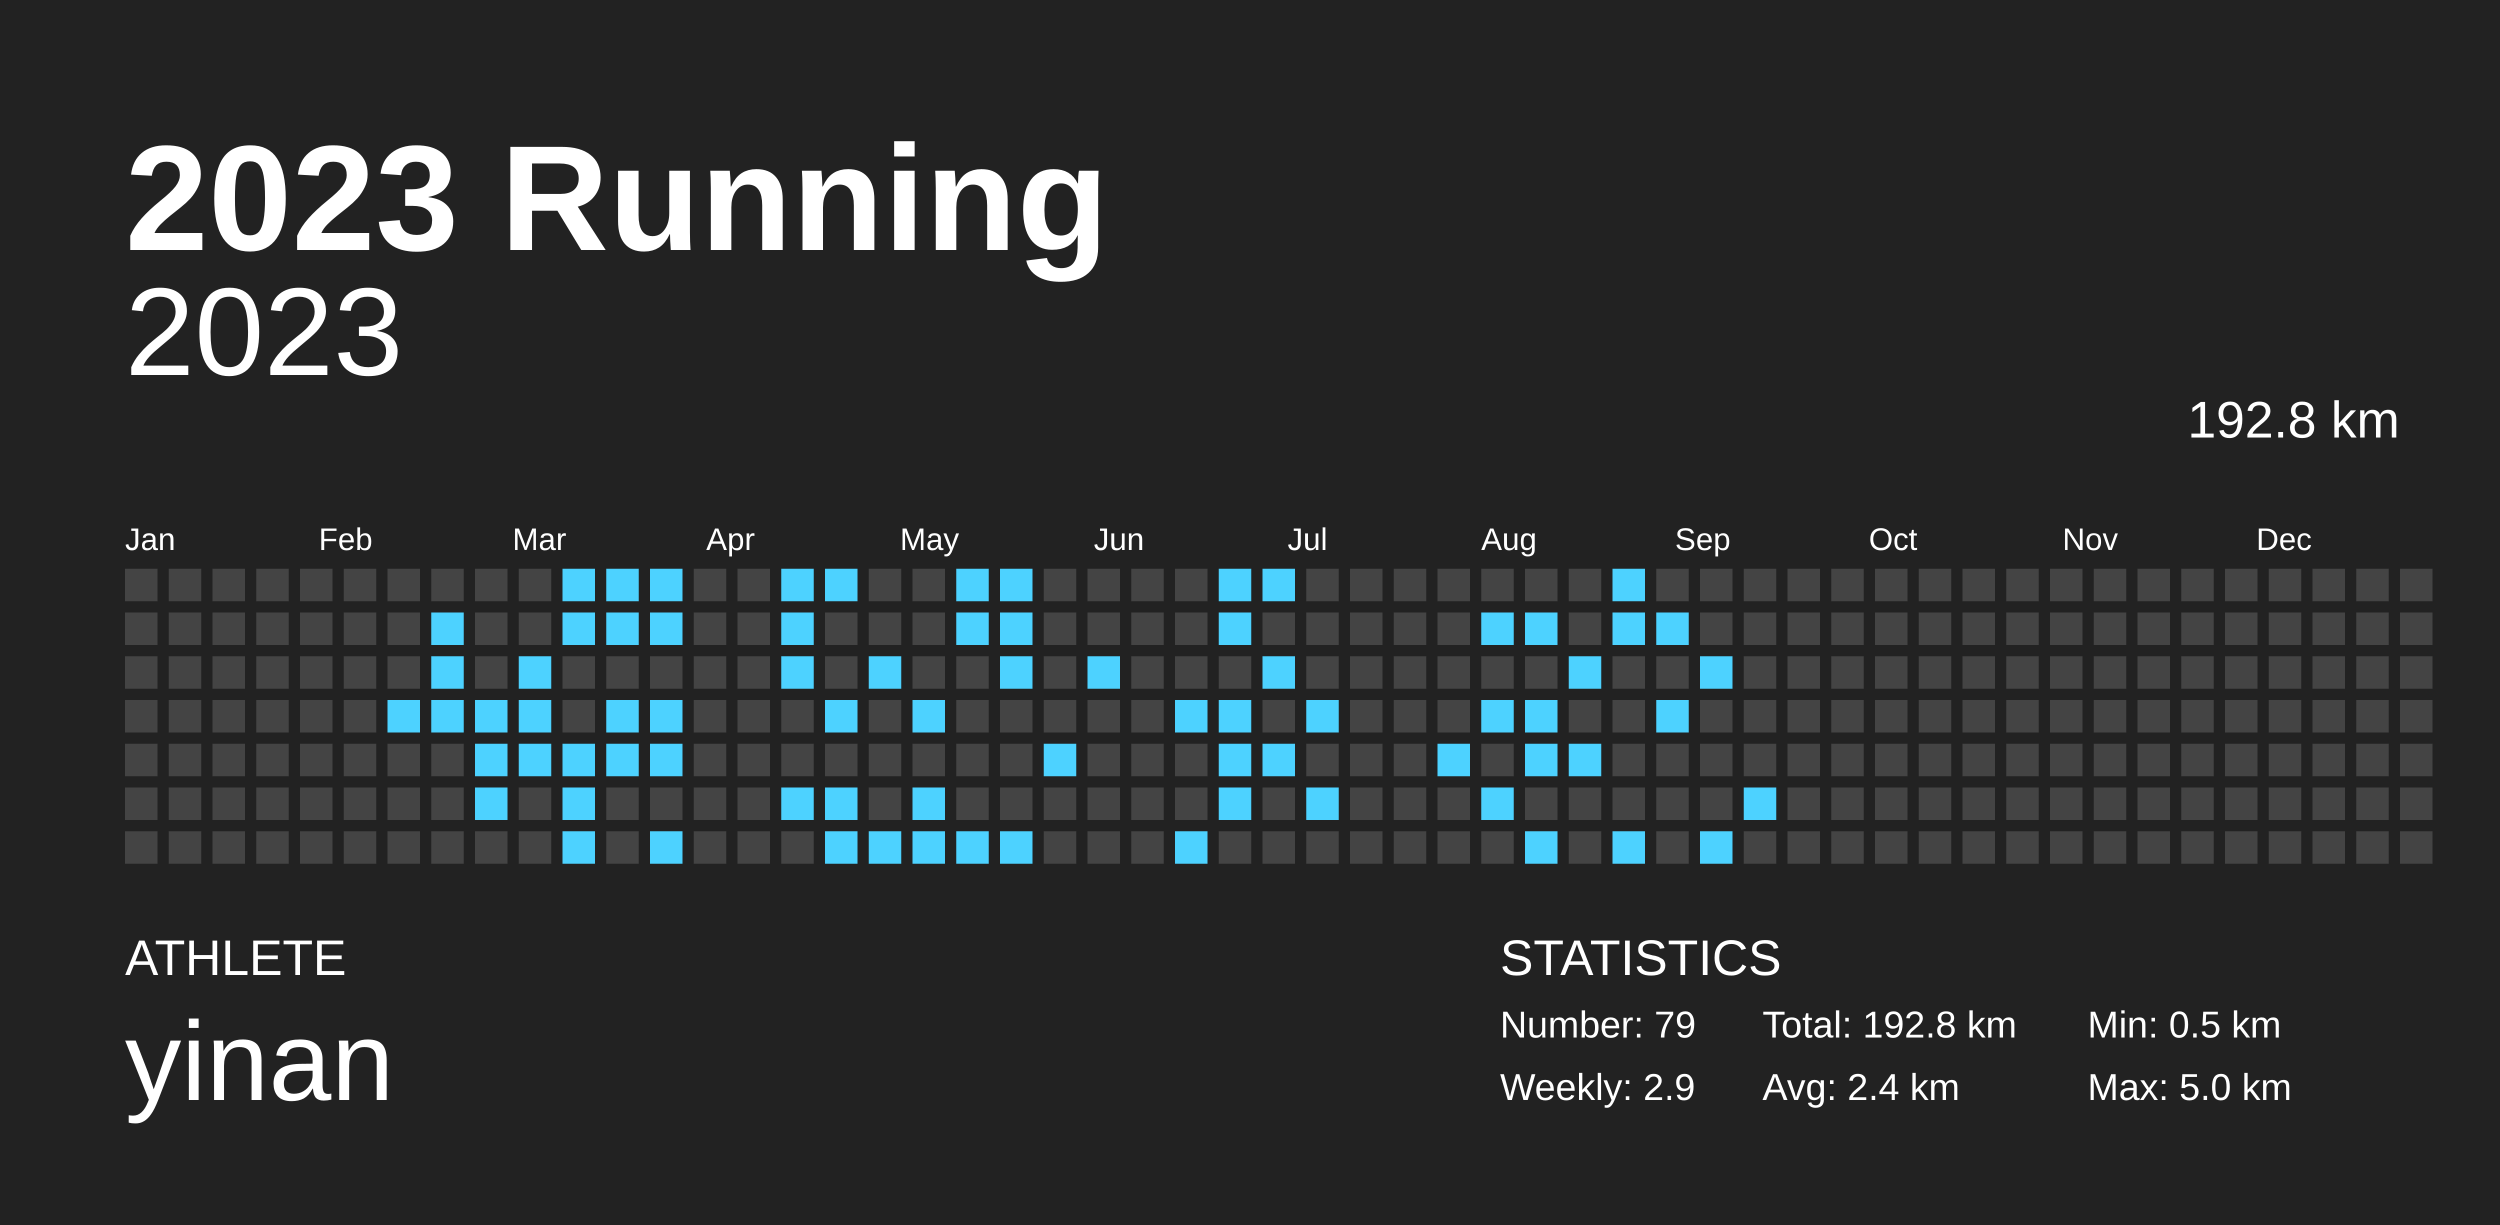
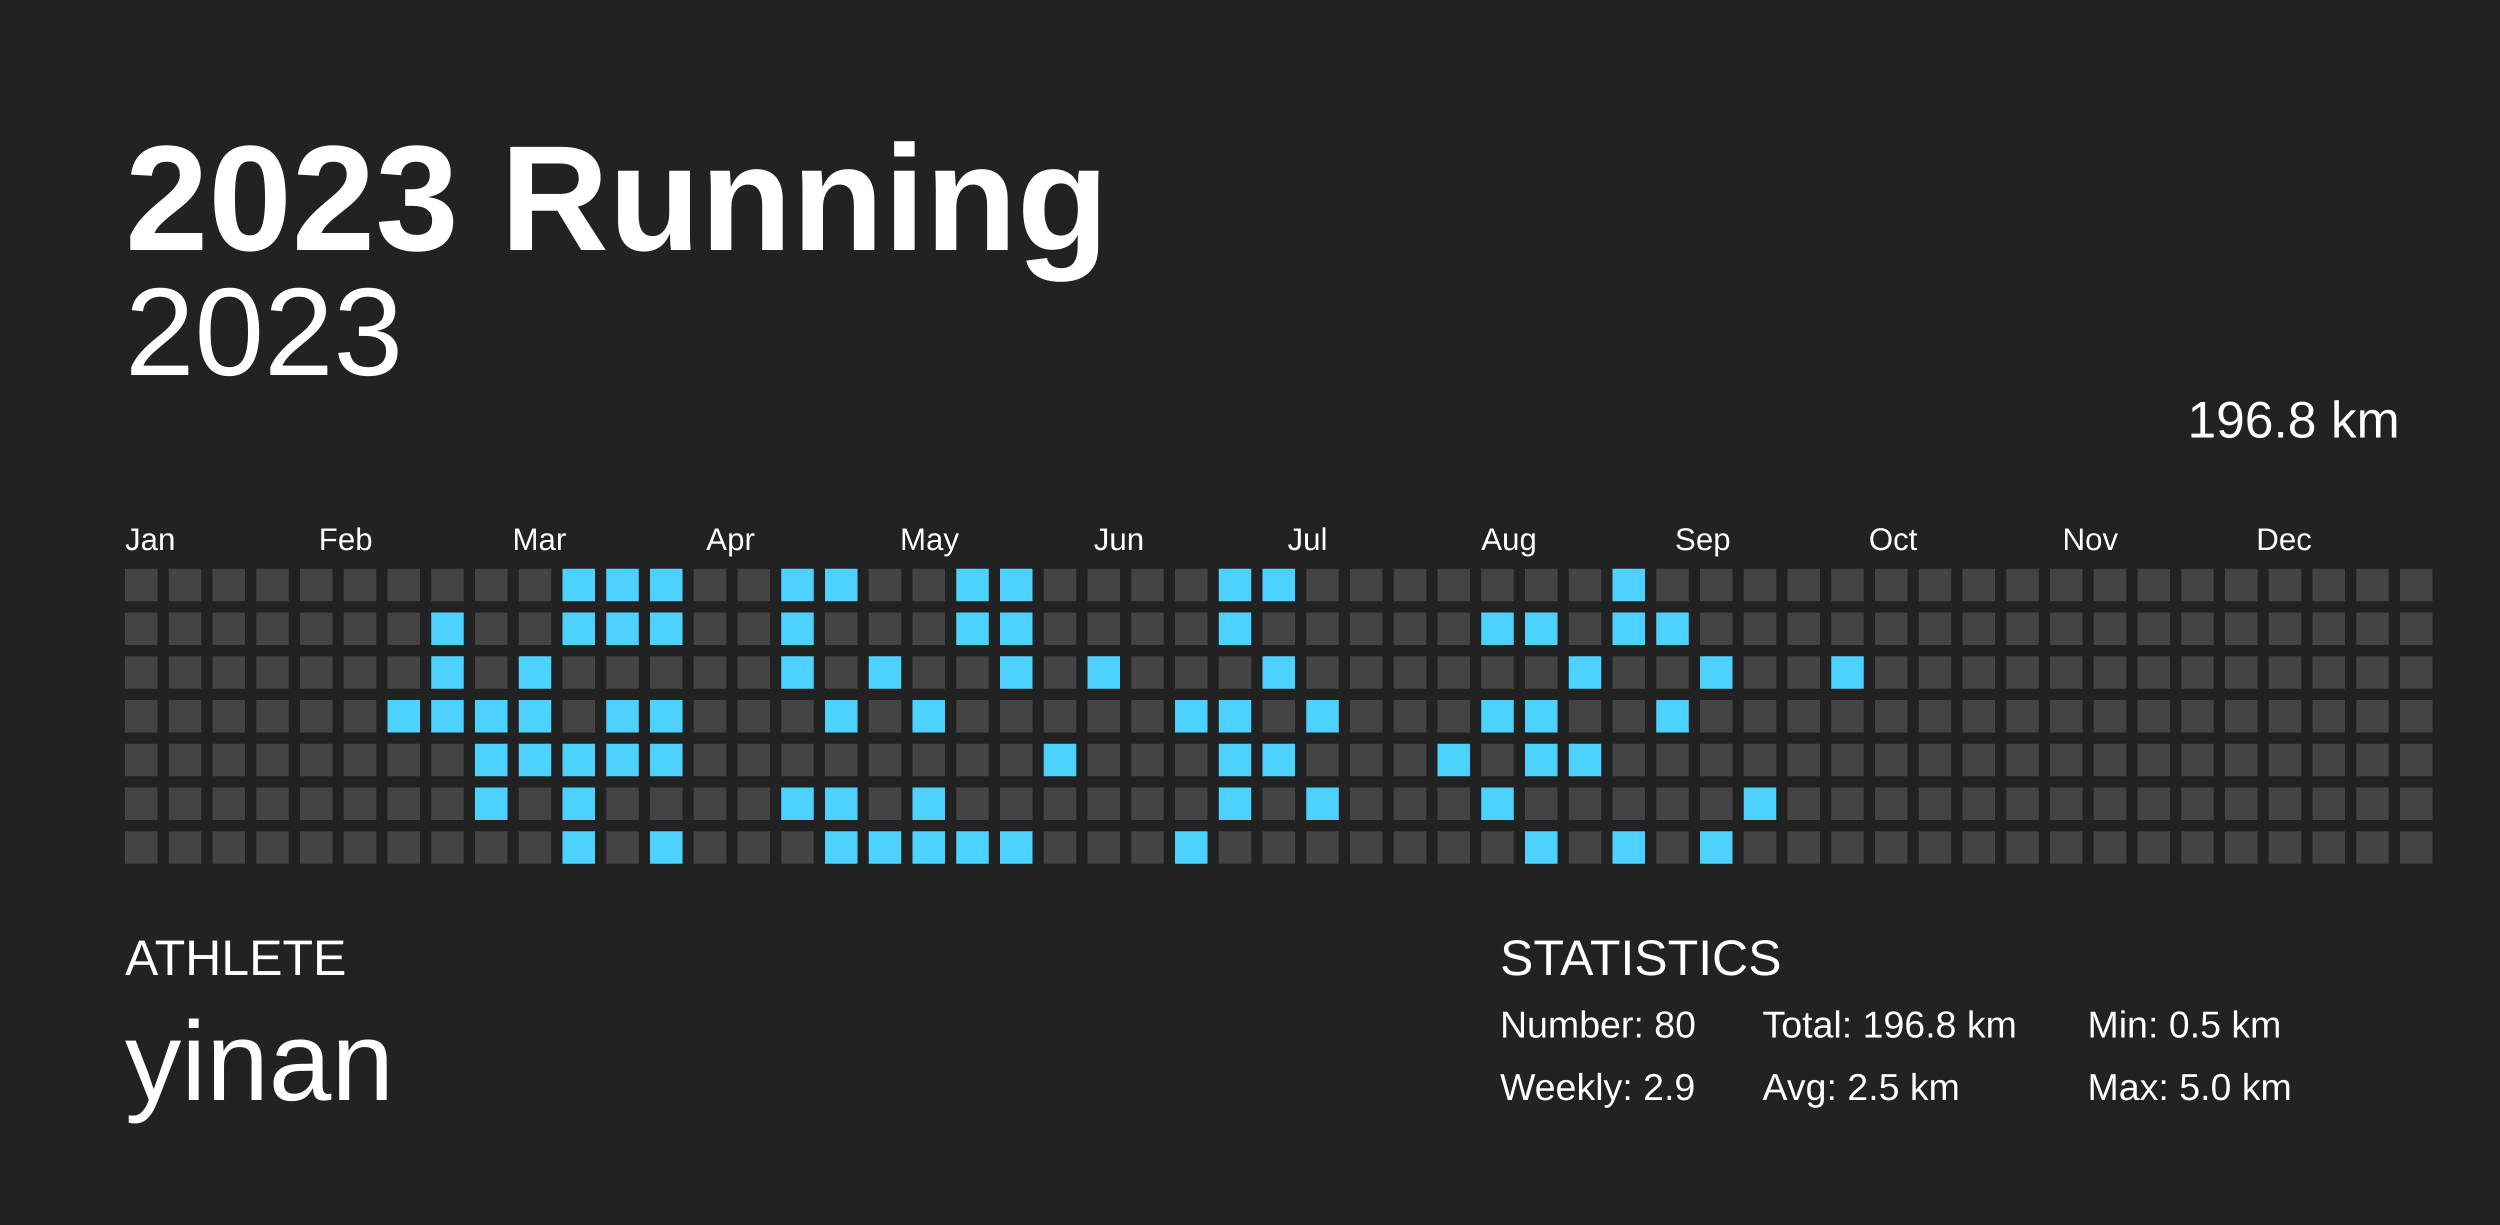
<svg xmlns="http://www.w3.org/2000/svg" baseProfile="full" height="98mm" version="1.1" viewBox="0,0,200,98" width="200mm">
  <defs />
  <rect fill="#222222" height="98" width="200" x="0" y="0" />
  <text fill="#FFFFFF" style="font-size:12px; font-family:Arial; font-weight:bold;" x="10" y="20">2023 Running</text>
  <text fill="#FFFFFF" style="font-size:4px; font-family:Arial" x="10" y="78">ATHLETE</text>
  <text fill="#FFFFFF" style="font-size:9px; font-family:Arial" x="10" y="88">yinan</text>
  <text fill="#FFFFFF" style="font-size:4px; font-family:Arial" x="120" y="78">STATISTICS</text>
-   <text fill="#FFFFFF" style="font-size:3px; font-family:Arial" x="120" y="83">Number: 79</text>
+   <text fill="#FFFFFF" style="font-size:3px; font-family:Arial" x="120" y="83">Number: 80</text>
  <text fill="#FFFFFF" style="font-size:3px; font-family:Arial" x="120" y="88">Weekly: 2.9</text>
-   <text fill="#FFFFFF" style="font-size:3px; font-family:Arial" x="141" y="83">Total: 192.8 km</text>
-   <text fill="#FFFFFF" style="font-size:3px; font-family:Arial" x="141" y="88">Avg: 2.4 km</text>
+   <text fill="#FFFFFF" style="font-size:3px; font-family:Arial" x="141" y="83">Total: 196.8 km</text>
+   <text fill="#FFFFFF" style="font-size:3px; font-family:Arial" x="141" y="88">Avg: 2.5 km</text>
  <text fill="#FFFFFF" style="font-size:3px; font-family:Arial" x="167" y="83">Min: 0.5 km</text>
  <text fill="#FFFFFF" style="font-size:3px; font-family:Arial" x="167" y="88">Max: 5.0 km</text>
  <text alignment-baseline="hanging" fill="#FFFFFF" style="font-size:10.0px; font-family:Arial;" x="10" y="30">2023</text>
-   <text alignment-baseline="hanging" fill="#FFFFFF" style="font-size:4.125px; font-family:Arial;" x="175" y="35">192.8 km</text>
+   <text alignment-baseline="hanging" fill="#FFFFFF" style="font-size:4.125px; font-family:Arial;" x="175" y="35">196.8 km</text>
  <text fill="#FFFFFF" style="font-size:2.5px; font-family:Arial" x="10.0" y="44">Jan</text>
  <text fill="#FFFFFF" style="font-size:2.5px; font-family:Arial" x="25.5" y="44">Feb</text>
  <text fill="#FFFFFF" style="font-size:2.5px; font-family:Arial" x="41.0" y="44">Mar</text>
  <text fill="#FFFFFF" style="font-size:2.5px; font-family:Arial" x="56.5" y="44">Apr</text>
  <text fill="#FFFFFF" style="font-size:2.5px; font-family:Arial" x="72.0" y="44">May</text>
  <text fill="#FFFFFF" style="font-size:2.5px; font-family:Arial" x="87.5" y="44">Jun</text>
  <text fill="#FFFFFF" style="font-size:2.5px; font-family:Arial" x="103.0" y="44">Jul</text>
  <text fill="#FFFFFF" style="font-size:2.5px; font-family:Arial" x="118.5" y="44">Aug</text>
  <text fill="#FFFFFF" style="font-size:2.5px; font-family:Arial" x="134.0" y="44">Sep</text>
  <text fill="#FFFFFF" style="font-size:2.5px; font-family:Arial" x="149.5" y="44">Oct</text>
  <text fill="#FFFFFF" style="font-size:2.5px; font-family:Arial" x="165.0" y="44">Nov</text>
  <text fill="#FFFFFF" style="font-size:2.5px; font-family:Arial" x="180.5" y="44">Dec</text>
  <rect fill="#444444" height="2.6" width="2.6" x="10.0" y="45.5" />
  <rect fill="#444444" height="2.6" width="2.6" x="10.0" y="49.0" />
  <rect fill="#444444" height="2.6" width="2.6" x="10.0" y="52.5" />
  <rect fill="#444444" height="2.6" width="2.6" x="10.0" y="56.0" />
  <rect fill="#444444" height="2.6" width="2.6" x="10.0" y="59.5" />
  <rect fill="#444444" height="2.6" width="2.6" x="10.0" y="63.0" />
  <rect fill="#444444" height="2.6" width="2.6" x="10.0" y="66.5" />
  <rect fill="#444444" height="2.6" width="2.6" x="13.5" y="45.5" />
  <rect fill="#444444" height="2.6" width="2.6" x="13.5" y="49.0" />
  <rect fill="#444444" height="2.6" width="2.6" x="13.5" y="52.5" />
  <rect fill="#444444" height="2.6" width="2.6" x="13.5" y="56.0" />
  <rect fill="#444444" height="2.6" width="2.6" x="13.5" y="59.5" />
  <rect fill="#444444" height="2.6" width="2.6" x="13.5" y="63.0" />
  <rect fill="#444444" height="2.6" width="2.6" x="13.5" y="66.5" />
  <rect fill="#444444" height="2.6" width="2.6" x="17.0" y="45.5" />
  <rect fill="#444444" height="2.6" width="2.6" x="17.0" y="49.0" />
  <rect fill="#444444" height="2.6" width="2.6" x="17.0" y="52.5" />
  <rect fill="#444444" height="2.6" width="2.6" x="17.0" y="56.0" />
  <rect fill="#444444" height="2.6" width="2.6" x="17.0" y="59.5" />
  <rect fill="#444444" height="2.6" width="2.6" x="17.0" y="63.0" />
  <rect fill="#444444" height="2.6" width="2.6" x="17.0" y="66.5" />
  <rect fill="#444444" height="2.6" width="2.6" x="20.5" y="45.5" />
  <rect fill="#444444" height="2.6" width="2.6" x="20.5" y="49.0" />
  <rect fill="#444444" height="2.6" width="2.6" x="20.5" y="52.5" />
  <rect fill="#444444" height="2.6" width="2.6" x="20.5" y="56.0" />
  <rect fill="#444444" height="2.6" width="2.6" x="20.5" y="59.5" />
  <rect fill="#444444" height="2.6" width="2.6" x="20.5" y="63.0" />
  <rect fill="#444444" height="2.6" width="2.6" x="20.5" y="66.5" />
  <rect fill="#444444" height="2.6" width="2.6" x="24.0" y="45.5" />
  <rect fill="#444444" height="2.6" width="2.6" x="24.0" y="49.0" />
  <rect fill="#444444" height="2.6" width="2.6" x="24.0" y="52.5" />
  <rect fill="#444444" height="2.6" width="2.6" x="24.0" y="56.0" />
  <rect fill="#444444" height="2.6" width="2.6" x="24.0" y="59.5" />
  <rect fill="#444444" height="2.6" width="2.6" x="24.0" y="63.0" />
  <rect fill="#444444" height="2.6" width="2.6" x="24.0" y="66.5" />
  <rect fill="#444444" height="2.6" width="2.6" x="27.5" y="45.5" />
  <rect fill="#444444" height="2.6" width="2.6" x="27.5" y="49.0" />
  <rect fill="#444444" height="2.6" width="2.6" x="27.5" y="52.5" />
  <rect fill="#444444" height="2.6" width="2.6" x="27.5" y="56.0" />
  <rect fill="#444444" height="2.6" width="2.6" x="27.5" y="59.5" />
  <rect fill="#444444" height="2.6" width="2.6" x="27.5" y="63.0" />
  <rect fill="#444444" height="2.6" width="2.6" x="27.5" y="66.5" />
  <rect fill="#444444" height="2.6" width="2.6" x="31.0" y="45.5" />
  <rect fill="#444444" height="2.6" width="2.6" x="31.0" y="49.0" />
  <rect fill="#444444" height="2.6" width="2.6" x="31.0" y="52.5" />
  <rect fill="#4dd2ff" height="2.6" width="2.6" x="31.0" y="56.0" />
  <rect fill="#444444" height="2.6" width="2.6" x="31.0" y="59.5" />
  <rect fill="#444444" height="2.6" width="2.6" x="31.0" y="63.0" />
  <rect fill="#444444" height="2.6" width="2.6" x="31.0" y="66.5" />
  <rect fill="#444444" height="2.6" width="2.6" x="34.5" y="45.5" />
  <rect fill="#4dd2ff" height="2.6" width="2.6" x="34.5" y="49.0" />
  <rect fill="#4dd2ff" height="2.6" width="2.6" x="34.5" y="52.5" />
  <rect fill="#4dd2ff" height="2.6" width="2.6" x="34.5" y="56.0" />
  <rect fill="#444444" height="2.6" width="2.6" x="34.5" y="59.5" />
  <rect fill="#444444" height="2.6" width="2.6" x="34.5" y="63.0" />
  <rect fill="#444444" height="2.6" width="2.6" x="34.5" y="66.5" />
  <rect fill="#444444" height="2.6" width="2.6" x="38.0" y="45.5" />
  <rect fill="#444444" height="2.6" width="2.6" x="38.0" y="49.0" />
  <rect fill="#444444" height="2.6" width="2.6" x="38.0" y="52.5" />
  <rect fill="#4dd2ff" height="2.6" width="2.6" x="38.0" y="56.0" />
  <rect fill="#4dd2ff" height="2.6" width="2.6" x="38.0" y="59.5" />
  <rect fill="#4dd2ff" height="2.6" width="2.6" x="38.0" y="63.0" />
  <rect fill="#444444" height="2.6" width="2.6" x="38.0" y="66.5" />
  <rect fill="#444444" height="2.6" width="2.6" x="41.5" y="45.5" />
  <rect fill="#444444" height="2.6" width="2.6" x="41.5" y="49.0" />
  <rect fill="#4dd2ff" height="2.6" width="2.6" x="41.5" y="52.5" />
  <rect fill="#4dd2ff" height="2.6" width="2.6" x="41.5" y="56.0" />
  <rect fill="#4dd2ff" height="2.6" width="2.6" x="41.5" y="59.5" />
  <rect fill="#444444" height="2.6" width="2.6" x="41.5" y="63.0" />
  <rect fill="#444444" height="2.6" width="2.6" x="41.5" y="66.5" />
  <rect fill="#4dd2ff" height="2.6" width="2.6" x="45.0" y="45.5" />
  <rect fill="#4dd2ff" height="2.6" width="2.6" x="45.0" y="49.0" />
  <rect fill="#444444" height="2.6" width="2.6" x="45.0" y="52.5" />
  <rect fill="#444444" height="2.6" width="2.6" x="45.0" y="56.0" />
  <rect fill="#4dd2ff" height="2.6" width="2.6" x="45.0" y="59.5" />
  <rect fill="#4dd2ff" height="2.6" width="2.6" x="45.0" y="63.0" />
  <rect fill="#4dd2ff" height="2.6" width="2.6" x="45.0" y="66.5" />
  <rect fill="#4dd2ff" height="2.6" width="2.6" x="48.5" y="45.5" />
  <rect fill="#4dd2ff" height="2.6" width="2.6" x="48.5" y="49.0" />
  <rect fill="#444444" height="2.6" width="2.6" x="48.5" y="52.5" />
  <rect fill="#4dd2ff" height="2.6" width="2.6" x="48.5" y="56.0" />
  <rect fill="#4dd2ff" height="2.6" width="2.6" x="48.5" y="59.5" />
  <rect fill="#444444" height="2.6" width="2.6" x="48.5" y="63.0" />
  <rect fill="#444444" height="2.6" width="2.6" x="48.5" y="66.5" />
  <rect fill="#4dd2ff" height="2.6" width="2.6" x="52.0" y="45.5" />
  <rect fill="#4dd2ff" height="2.6" width="2.6" x="52.0" y="49.0" />
  <rect fill="#444444" height="2.6" width="2.6" x="52.0" y="52.5" />
  <rect fill="#4dd2ff" height="2.6" width="2.6" x="52.0" y="56.0" />
  <rect fill="#4dd2ff" height="2.6" width="2.6" x="52.0" y="59.5" />
  <rect fill="#444444" height="2.6" width="2.6" x="52.0" y="63.0" />
  <rect fill="#4dd2ff" height="2.6" width="2.6" x="52.0" y="66.5" />
  <rect fill="#444444" height="2.6" width="2.6" x="55.5" y="45.5" />
  <rect fill="#444444" height="2.6" width="2.6" x="55.5" y="49.0" />
  <rect fill="#444444" height="2.6" width="2.6" x="55.5" y="52.5" />
  <rect fill="#444444" height="2.6" width="2.6" x="55.5" y="56.0" />
  <rect fill="#444444" height="2.6" width="2.6" x="55.5" y="59.5" />
  <rect fill="#444444" height="2.6" width="2.6" x="55.5" y="63.0" />
  <rect fill="#444444" height="2.6" width="2.6" x="55.5" y="66.5" />
  <rect fill="#444444" height="2.6" width="2.6" x="59.0" y="45.5" />
  <rect fill="#444444" height="2.6" width="2.6" x="59.0" y="49.0" />
  <rect fill="#444444" height="2.6" width="2.6" x="59.0" y="52.5" />
  <rect fill="#444444" height="2.6" width="2.6" x="59.0" y="56.0" />
  <rect fill="#444444" height="2.6" width="2.6" x="59.0" y="59.5" />
  <rect fill="#444444" height="2.6" width="2.6" x="59.0" y="63.0" />
  <rect fill="#444444" height="2.6" width="2.6" x="59.0" y="66.5" />
  <rect fill="#4dd2ff" height="2.6" width="2.6" x="62.5" y="45.5" />
  <rect fill="#4dd2ff" height="2.6" width="2.6" x="62.5" y="49.0" />
  <rect fill="#4dd2ff" height="2.6" width="2.6" x="62.5" y="52.5" />
  <rect fill="#444444" height="2.6" width="2.6" x="62.5" y="56.0" />
  <rect fill="#444444" height="2.6" width="2.6" x="62.5" y="59.5" />
  <rect fill="#4dd2ff" height="2.6" width="2.6" x="62.5" y="63.0" />
  <rect fill="#444444" height="2.6" width="2.6" x="62.5" y="66.5" />
  <rect fill="#4dd2ff" height="2.6" width="2.6" x="66.0" y="45.5" />
  <rect fill="#444444" height="2.6" width="2.6" x="66.0" y="49.0" />
  <rect fill="#444444" height="2.6" width="2.6" x="66.0" y="52.5" />
  <rect fill="#4dd2ff" height="2.6" width="2.6" x="66.0" y="56.0" />
  <rect fill="#444444" height="2.6" width="2.6" x="66.0" y="59.5" />
  <rect fill="#4dd2ff" height="2.6" width="2.6" x="66.0" y="63.0" />
  <rect fill="#4dd2ff" height="2.6" width="2.6" x="66.0" y="66.5" />
  <rect fill="#444444" height="2.6" width="2.6" x="69.5" y="45.5" />
  <rect fill="#444444" height="2.6" width="2.6" x="69.5" y="49.0" />
  <rect fill="#4dd2ff" height="2.6" width="2.6" x="69.5" y="52.5" />
  <rect fill="#444444" height="2.6" width="2.6" x="69.5" y="56.0" />
  <rect fill="#444444" height="2.6" width="2.6" x="69.5" y="59.5" />
  <rect fill="#444444" height="2.6" width="2.6" x="69.5" y="63.0" />
  <rect fill="#4dd2ff" height="2.6" width="2.6" x="69.5" y="66.5" />
  <rect fill="#444444" height="2.6" width="2.6" x="73.0" y="45.5" />
  <rect fill="#444444" height="2.6" width="2.6" x="73.0" y="49.0" />
  <rect fill="#444444" height="2.6" width="2.6" x="73.0" y="52.5" />
  <rect fill="#4dd2ff" height="2.6" width="2.6" x="73.0" y="56.0" />
  <rect fill="#444444" height="2.6" width="2.6" x="73.0" y="59.5" />
  <rect fill="#4dd2ff" height="2.6" width="2.6" x="73.0" y="63.0" />
  <rect fill="#4dd2ff" height="2.6" width="2.6" x="73.0" y="66.5" />
  <rect fill="#4dd2ff" height="2.6" width="2.6" x="76.5" y="45.5" />
  <rect fill="#4dd2ff" height="2.6" width="2.6" x="76.5" y="49.0" />
  <rect fill="#444444" height="2.6" width="2.6" x="76.5" y="52.5" />
  <rect fill="#444444" height="2.6" width="2.6" x="76.5" y="56.0" />
  <rect fill="#444444" height="2.6" width="2.6" x="76.5" y="59.5" />
  <rect fill="#444444" height="2.6" width="2.6" x="76.5" y="63.0" />
  <rect fill="#4dd2ff" height="2.6" width="2.6" x="76.5" y="66.5" />
  <rect fill="#4dd2ff" height="2.6" width="2.6" x="80.0" y="45.5" />
  <rect fill="#4dd2ff" height="2.6" width="2.6" x="80.0" y="49.0" />
  <rect fill="#4dd2ff" height="2.6" width="2.6" x="80.0" y="52.5" />
  <rect fill="#444444" height="2.6" width="2.6" x="80.0" y="56.0" />
  <rect fill="#444444" height="2.6" width="2.6" x="80.0" y="59.5" />
  <rect fill="#444444" height="2.6" width="2.6" x="80.0" y="63.0" />
  <rect fill="#4dd2ff" height="2.6" width="2.6" x="80.0" y="66.5" />
  <rect fill="#444444" height="2.6" width="2.6" x="83.5" y="45.5" />
  <rect fill="#444444" height="2.6" width="2.6" x="83.5" y="49.0" />
  <rect fill="#444444" height="2.6" width="2.6" x="83.5" y="52.5" />
  <rect fill="#444444" height="2.6" width="2.6" x="83.5" y="56.0" />
  <rect fill="#4dd2ff" height="2.6" width="2.6" x="83.5" y="59.5" />
  <rect fill="#444444" height="2.6" width="2.6" x="83.5" y="63.0" />
  <rect fill="#444444" height="2.6" width="2.6" x="83.5" y="66.5" />
  <rect fill="#444444" height="2.6" width="2.6" x="87.0" y="45.5" />
  <rect fill="#444444" height="2.6" width="2.6" x="87.0" y="49.0" />
  <rect fill="#4dd2ff" height="2.6" width="2.6" x="87.0" y="52.5" />
  <rect fill="#444444" height="2.6" width="2.6" x="87.0" y="56.0" />
  <rect fill="#444444" height="2.6" width="2.6" x="87.0" y="59.5" />
  <rect fill="#444444" height="2.6" width="2.6" x="87.0" y="63.0" />
  <rect fill="#444444" height="2.6" width="2.6" x="87.0" y="66.5" />
  <rect fill="#444444" height="2.6" width="2.6" x="90.5" y="45.5" />
  <rect fill="#444444" height="2.6" width="2.6" x="90.5" y="49.0" />
  <rect fill="#444444" height="2.6" width="2.6" x="90.5" y="52.5" />
  <rect fill="#444444" height="2.6" width="2.6" x="90.5" y="56.0" />
  <rect fill="#444444" height="2.6" width="2.6" x="90.5" y="59.5" />
  <rect fill="#444444" height="2.6" width="2.6" x="90.5" y="63.0" />
  <rect fill="#444444" height="2.6" width="2.6" x="90.5" y="66.5" />
  <rect fill="#444444" height="2.6" width="2.6" x="94.0" y="45.5" />
  <rect fill="#444444" height="2.6" width="2.6" x="94.0" y="49.0" />
  <rect fill="#444444" height="2.6" width="2.6" x="94.0" y="52.5" />
  <rect fill="#4dd2ff" height="2.6" width="2.6" x="94.0" y="56.0" />
  <rect fill="#444444" height="2.6" width="2.6" x="94.0" y="59.5" />
  <rect fill="#444444" height="2.6" width="2.6" x="94.0" y="63.0" />
  <rect fill="#4dd2ff" height="2.6" width="2.6" x="94.0" y="66.5" />
  <rect fill="#4dd2ff" height="2.6" width="2.6" x="97.5" y="45.5" />
  <rect fill="#4dd2ff" height="2.6" width="2.6" x="97.5" y="49.0" />
  <rect fill="#444444" height="2.6" width="2.6" x="97.5" y="52.5" />
  <rect fill="#4dd2ff" height="2.6" width="2.6" x="97.5" y="56.0" />
  <rect fill="#4dd2ff" height="2.6" width="2.6" x="97.5" y="59.5" />
  <rect fill="#4dd2ff" height="2.6" width="2.6" x="97.5" y="63.0" />
  <rect fill="#444444" height="2.6" width="2.6" x="97.5" y="66.5" />
  <rect fill="#4dd2ff" height="2.6" width="2.6" x="101.0" y="45.5" />
  <rect fill="#444444" height="2.6" width="2.6" x="101.0" y="49.0" />
  <rect fill="#4dd2ff" height="2.6" width="2.6" x="101.0" y="52.5" />
  <rect fill="#444444" height="2.6" width="2.6" x="101.0" y="56.0" />
  <rect fill="#4dd2ff" height="2.6" width="2.6" x="101.0" y="59.5" />
  <rect fill="#444444" height="2.6" width="2.6" x="101.0" y="63.0" />
  <rect fill="#444444" height="2.6" width="2.6" x="101.0" y="66.5" />
  <rect fill="#444444" height="2.6" width="2.6" x="104.5" y="45.5" />
  <rect fill="#444444" height="2.6" width="2.6" x="104.5" y="49.0" />
  <rect fill="#444444" height="2.6" width="2.6" x="104.5" y="52.5" />
  <rect fill="#4dd2ff" height="2.6" width="2.6" x="104.5" y="56.0" />
  <rect fill="#444444" height="2.6" width="2.6" x="104.5" y="59.5" />
  <rect fill="#4dd2ff" height="2.6" width="2.6" x="104.5" y="63.0" />
  <rect fill="#444444" height="2.6" width="2.6" x="104.5" y="66.5" />
  <rect fill="#444444" height="2.6" width="2.6" x="108.0" y="45.5" />
  <rect fill="#444444" height="2.6" width="2.6" x="108.0" y="49.0" />
  <rect fill="#444444" height="2.6" width="2.6" x="108.0" y="52.5" />
  <rect fill="#444444" height="2.6" width="2.6" x="108.0" y="56.0" />
  <rect fill="#444444" height="2.6" width="2.6" x="108.0" y="59.5" />
  <rect fill="#444444" height="2.6" width="2.6" x="108.0" y="63.0" />
  <rect fill="#444444" height="2.6" width="2.6" x="108.0" y="66.5" />
  <rect fill="#444444" height="2.6" width="2.6" x="111.5" y="45.5" />
  <rect fill="#444444" height="2.6" width="2.6" x="111.5" y="49.0" />
  <rect fill="#444444" height="2.6" width="2.6" x="111.5" y="52.5" />
  <rect fill="#444444" height="2.6" width="2.6" x="111.5" y="56.0" />
  <rect fill="#444444" height="2.6" width="2.6" x="111.5" y="59.5" />
  <rect fill="#444444" height="2.6" width="2.6" x="111.5" y="63.0" />
  <rect fill="#444444" height="2.6" width="2.6" x="111.5" y="66.5" />
  <rect fill="#444444" height="2.6" width="2.6" x="115.0" y="45.5" />
  <rect fill="#444444" height="2.6" width="2.6" x="115.0" y="49.0" />
  <rect fill="#444444" height="2.6" width="2.6" x="115.0" y="52.5" />
  <rect fill="#444444" height="2.6" width="2.6" x="115.0" y="56.0" />
  <rect fill="#4dd2ff" height="2.6" width="2.6" x="115.0" y="59.5" />
  <rect fill="#444444" height="2.6" width="2.6" x="115.0" y="63.0" />
  <rect fill="#444444" height="2.6" width="2.6" x="115.0" y="66.5" />
  <rect fill="#444444" height="2.6" width="2.6" x="118.5" y="45.5" />
  <rect fill="#4dd2ff" height="2.6" width="2.6" x="118.5" y="49.0" />
  <rect fill="#444444" height="2.6" width="2.6" x="118.5" y="52.5" />
  <rect fill="#4dd2ff" height="2.6" width="2.6" x="118.5" y="56.0" />
  <rect fill="#444444" height="2.6" width="2.6" x="118.5" y="59.5" />
  <rect fill="#4dd2ff" height="2.6" width="2.6" x="118.5" y="63.0" />
  <rect fill="#444444" height="2.6" width="2.6" x="118.5" y="66.5" />
  <rect fill="#444444" height="2.6" width="2.6" x="122.0" y="45.5" />
  <rect fill="#4dd2ff" height="2.6" width="2.6" x="122.0" y="49.0" />
  <rect fill="#444444" height="2.6" width="2.6" x="122.0" y="52.5" />
  <rect fill="#4dd2ff" height="2.6" width="2.6" x="122.0" y="56.0" />
  <rect fill="#4dd2ff" height="2.6" width="2.6" x="122.0" y="59.5" />
  <rect fill="#444444" height="2.6" width="2.6" x="122.0" y="63.0" />
  <rect fill="#4dd2ff" height="2.6" width="2.6" x="122.0" y="66.5" />
  <rect fill="#444444" height="2.6" width="2.6" x="125.5" y="45.5" />
  <rect fill="#444444" height="2.6" width="2.6" x="125.5" y="49.0" />
  <rect fill="#4dd2ff" height="2.6" width="2.6" x="125.5" y="52.5" />
  <rect fill="#444444" height="2.6" width="2.6" x="125.5" y="56.0" />
  <rect fill="#4dd2ff" height="2.6" width="2.6" x="125.5" y="59.5" />
  <rect fill="#444444" height="2.6" width="2.6" x="125.5" y="63.0" />
  <rect fill="#444444" height="2.6" width="2.6" x="125.5" y="66.5" />
  <rect fill="#4dd2ff" height="2.6" width="2.6" x="129.0" y="45.5" />
  <rect fill="#4dd2ff" height="2.6" width="2.6" x="129.0" y="49.0" />
  <rect fill="#444444" height="2.6" width="2.6" x="129.0" y="52.5" />
  <rect fill="#444444" height="2.6" width="2.6" x="129.0" y="56.0" />
  <rect fill="#444444" height="2.6" width="2.6" x="129.0" y="59.5" />
  <rect fill="#444444" height="2.6" width="2.6" x="129.0" y="63.0" />
  <rect fill="#4dd2ff" height="2.6" width="2.6" x="129.0" y="66.5" />
  <rect fill="#444444" height="2.6" width="2.6" x="132.5" y="45.5" />
  <rect fill="#4dd2ff" height="2.6" width="2.6" x="132.5" y="49.0" />
  <rect fill="#444444" height="2.6" width="2.6" x="132.5" y="52.5" />
  <rect fill="#4dd2ff" height="2.6" width="2.6" x="132.5" y="56.0" />
  <rect fill="#444444" height="2.6" width="2.6" x="132.5" y="59.5" />
  <rect fill="#444444" height="2.6" width="2.6" x="132.5" y="63.0" />
  <rect fill="#444444" height="2.6" width="2.6" x="132.5" y="66.5" />
  <rect fill="#444444" height="2.6" width="2.6" x="136.0" y="45.5" />
  <rect fill="#444444" height="2.6" width="2.6" x="136.0" y="49.0" />
  <rect fill="#4dd2ff" height="2.6" width="2.6" x="136.0" y="52.5" />
  <rect fill="#444444" height="2.6" width="2.6" x="136.0" y="56.0" />
  <rect fill="#444444" height="2.6" width="2.6" x="136.0" y="59.5" />
  <rect fill="#444444" height="2.6" width="2.6" x="136.0" y="63.0" />
  <rect fill="#4dd2ff" height="2.6" width="2.6" x="136.0" y="66.5" />
  <rect fill="#444444" height="2.6" width="2.6" x="139.5" y="45.5" />
  <rect fill="#444444" height="2.6" width="2.6" x="139.5" y="49.0" />
  <rect fill="#444444" height="2.6" width="2.6" x="139.5" y="52.5" />
  <rect fill="#444444" height="2.6" width="2.6" x="139.5" y="56.0" />
  <rect fill="#444444" height="2.6" width="2.6" x="139.5" y="59.5" />
  <rect fill="#4dd2ff" height="2.6" width="2.6" x="139.5" y="63.0" />
  <rect fill="#444444" height="2.6" width="2.6" x="139.5" y="66.5" />
  <rect fill="#444444" height="2.6" width="2.6" x="143.0" y="45.5" />
  <rect fill="#444444" height="2.6" width="2.6" x="143.0" y="49.0" />
  <rect fill="#444444" height="2.6" width="2.6" x="143.0" y="52.5" />
  <rect fill="#444444" height="2.6" width="2.6" x="143.0" y="56.0" />
  <rect fill="#444444" height="2.6" width="2.6" x="143.0" y="59.5" />
  <rect fill="#444444" height="2.6" width="2.6" x="143.0" y="63.0" />
  <rect fill="#444444" height="2.6" width="2.6" x="143.0" y="66.5" />
  <rect fill="#444444" height="2.6" width="2.6" x="146.5" y="45.5" />
  <rect fill="#444444" height="2.6" width="2.6" x="146.5" y="49.0" />
-   <rect fill="#444444" height="2.6" width="2.6" x="146.5" y="52.5" />
+   <rect fill="#4dd2ff" height="2.6" width="2.6" x="146.5" y="52.5" />
  <rect fill="#444444" height="2.6" width="2.6" x="146.5" y="56.0" />
  <rect fill="#444444" height="2.6" width="2.6" x="146.5" y="59.5" />
  <rect fill="#444444" height="2.6" width="2.6" x="146.5" y="63.0" />
  <rect fill="#444444" height="2.6" width="2.6" x="146.5" y="66.5" />
  <rect fill="#444444" height="2.6" width="2.6" x="150.0" y="45.5" />
  <rect fill="#444444" height="2.6" width="2.6" x="150.0" y="49.0" />
  <rect fill="#444444" height="2.6" width="2.6" x="150.0" y="52.5" />
  <rect fill="#444444" height="2.6" width="2.6" x="150.0" y="56.0" />
  <rect fill="#444444" height="2.6" width="2.6" x="150.0" y="59.5" />
  <rect fill="#444444" height="2.6" width="2.6" x="150.0" y="63.0" />
  <rect fill="#444444" height="2.6" width="2.6" x="150.0" y="66.5" />
  <rect fill="#444444" height="2.6" width="2.6" x="153.5" y="45.5" />
  <rect fill="#444444" height="2.6" width="2.6" x="153.5" y="49.0" />
  <rect fill="#444444" height="2.6" width="2.6" x="153.5" y="52.5" />
  <rect fill="#444444" height="2.6" width="2.6" x="153.5" y="56.0" />
  <rect fill="#444444" height="2.6" width="2.6" x="153.5" y="59.5" />
  <rect fill="#444444" height="2.6" width="2.6" x="153.5" y="63.0" />
  <rect fill="#444444" height="2.6" width="2.6" x="153.5" y="66.5" />
  <rect fill="#444444" height="2.6" width="2.6" x="157.0" y="45.5" />
  <rect fill="#444444" height="2.6" width="2.6" x="157.0" y="49.0" />
  <rect fill="#444444" height="2.6" width="2.6" x="157.0" y="52.5" />
  <rect fill="#444444" height="2.6" width="2.6" x="157.0" y="56.0" />
  <rect fill="#444444" height="2.6" width="2.6" x="157.0" y="59.5" />
  <rect fill="#444444" height="2.6" width="2.6" x="157.0" y="63.0" />
  <rect fill="#444444" height="2.6" width="2.6" x="157.0" y="66.5" />
  <rect fill="#444444" height="2.6" width="2.6" x="160.5" y="45.5" />
  <rect fill="#444444" height="2.6" width="2.6" x="160.5" y="49.0" />
  <rect fill="#444444" height="2.6" width="2.6" x="160.5" y="52.5" />
  <rect fill="#444444" height="2.6" width="2.6" x="160.5" y="56.0" />
  <rect fill="#444444" height="2.6" width="2.6" x="160.5" y="59.5" />
  <rect fill="#444444" height="2.6" width="2.6" x="160.5" y="63.0" />
  <rect fill="#444444" height="2.6" width="2.6" x="160.5" y="66.5" />
  <rect fill="#444444" height="2.6" width="2.6" x="164.0" y="45.5" />
  <rect fill="#444444" height="2.6" width="2.6" x="164.0" y="49.0" />
  <rect fill="#444444" height="2.6" width="2.6" x="164.0" y="52.5" />
  <rect fill="#444444" height="2.6" width="2.6" x="164.0" y="56.0" />
  <rect fill="#444444" height="2.6" width="2.6" x="164.0" y="59.5" />
  <rect fill="#444444" height="2.6" width="2.6" x="164.0" y="63.0" />
  <rect fill="#444444" height="2.6" width="2.6" x="164.0" y="66.5" />
  <rect fill="#444444" height="2.6" width="2.6" x="167.5" y="45.5" />
  <rect fill="#444444" height="2.6" width="2.6" x="167.5" y="49.0" />
  <rect fill="#444444" height="2.6" width="2.6" x="167.5" y="52.5" />
  <rect fill="#444444" height="2.6" width="2.6" x="167.5" y="56.0" />
  <rect fill="#444444" height="2.6" width="2.6" x="167.5" y="59.5" />
  <rect fill="#444444" height="2.6" width="2.6" x="167.5" y="63.0" />
  <rect fill="#444444" height="2.6" width="2.6" x="167.5" y="66.5" />
  <rect fill="#444444" height="2.6" width="2.6" x="171.0" y="45.5" />
  <rect fill="#444444" height="2.6" width="2.6" x="171.0" y="49.0" />
  <rect fill="#444444" height="2.6" width="2.6" x="171.0" y="52.5" />
  <rect fill="#444444" height="2.6" width="2.6" x="171.0" y="56.0" />
  <rect fill="#444444" height="2.6" width="2.6" x="171.0" y="59.5" />
  <rect fill="#444444" height="2.6" width="2.6" x="171.0" y="63.0" />
  <rect fill="#444444" height="2.6" width="2.6" x="171.0" y="66.5" />
  <rect fill="#444444" height="2.6" width="2.6" x="174.5" y="45.5" />
  <rect fill="#444444" height="2.6" width="2.6" x="174.5" y="49.0" />
  <rect fill="#444444" height="2.6" width="2.6" x="174.5" y="52.5" />
  <rect fill="#444444" height="2.6" width="2.6" x="174.5" y="56.0" />
  <rect fill="#444444" height="2.6" width="2.6" x="174.5" y="59.5" />
  <rect fill="#444444" height="2.6" width="2.6" x="174.5" y="63.0" />
  <rect fill="#444444" height="2.6" width="2.6" x="174.5" y="66.5" />
  <rect fill="#444444" height="2.6" width="2.6" x="178.0" y="45.5" />
  <rect fill="#444444" height="2.6" width="2.6" x="178.0" y="49.0" />
  <rect fill="#444444" height="2.6" width="2.6" x="178.0" y="52.5" />
  <rect fill="#444444" height="2.6" width="2.6" x="178.0" y="56.0" />
  <rect fill="#444444" height="2.6" width="2.6" x="178.0" y="59.5" />
  <rect fill="#444444" height="2.6" width="2.6" x="178.0" y="63.0" />
  <rect fill="#444444" height="2.6" width="2.6" x="178.0" y="66.5" />
  <rect fill="#444444" height="2.6" width="2.6" x="181.5" y="45.5" />
  <rect fill="#444444" height="2.6" width="2.6" x="181.5" y="49.0" />
  <rect fill="#444444" height="2.6" width="2.6" x="181.5" y="52.5" />
  <rect fill="#444444" height="2.6" width="2.6" x="181.5" y="56.0" />
  <rect fill="#444444" height="2.6" width="2.6" x="181.5" y="59.5" />
  <rect fill="#444444" height="2.6" width="2.6" x="181.5" y="63.0" />
  <rect fill="#444444" height="2.6" width="2.6" x="181.5" y="66.5" />
  <rect fill="#444444" height="2.6" width="2.6" x="185.0" y="45.5" />
  <rect fill="#444444" height="2.6" width="2.6" x="185.0" y="49.0" />
  <rect fill="#444444" height="2.6" width="2.6" x="185.0" y="52.5" />
  <rect fill="#444444" height="2.6" width="2.6" x="185.0" y="56.0" />
  <rect fill="#444444" height="2.6" width="2.6" x="185.0" y="59.5" />
  <rect fill="#444444" height="2.6" width="2.6" x="185.0" y="63.0" />
  <rect fill="#444444" height="2.6" width="2.6" x="185.0" y="66.5" />
  <rect fill="#444444" height="2.6" width="2.6" x="188.5" y="45.5" />
  <rect fill="#444444" height="2.6" width="2.6" x="188.5" y="49.0" />
  <rect fill="#444444" height="2.6" width="2.6" x="188.5" y="52.5" />
  <rect fill="#444444" height="2.6" width="2.6" x="188.5" y="56.0" />
  <rect fill="#444444" height="2.6" width="2.6" x="188.5" y="59.5" />
  <rect fill="#444444" height="2.6" width="2.6" x="188.5" y="63.0" />
  <rect fill="#444444" height="2.6" width="2.6" x="188.5" y="66.5" />
  <rect fill="#444444" height="2.6" width="2.6" x="192.0" y="45.5" />
  <rect fill="#444444" height="2.6" width="2.6" x="192.0" y="49.0" />
  <rect fill="#444444" height="2.6" width="2.6" x="192.0" y="52.5" />
  <rect fill="#444444" height="2.6" width="2.6" x="192.0" y="56.0" />
  <rect fill="#444444" height="2.6" width="2.6" x="192.0" y="59.5" />
  <rect fill="#444444" height="2.6" width="2.6" x="192.0" y="63.0" />
  <rect fill="#444444" height="2.6" width="2.6" x="192.0" y="66.5" />
</svg>
